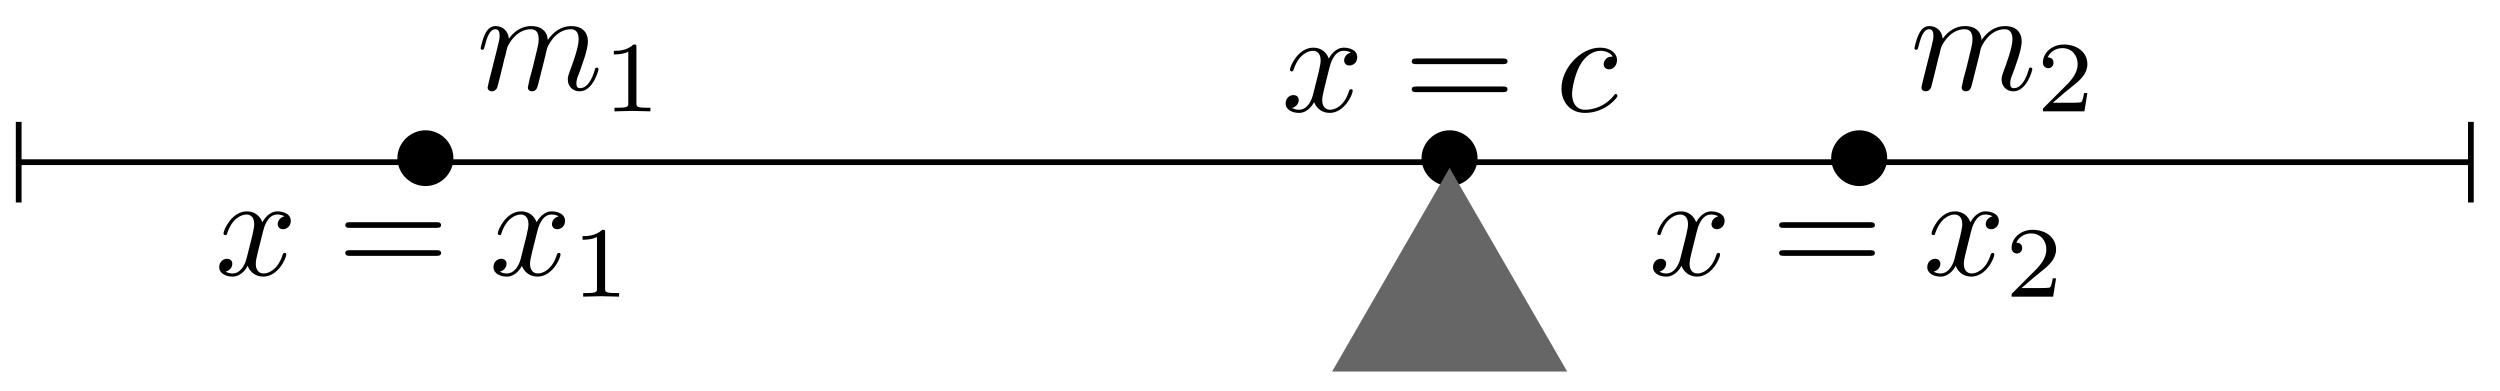
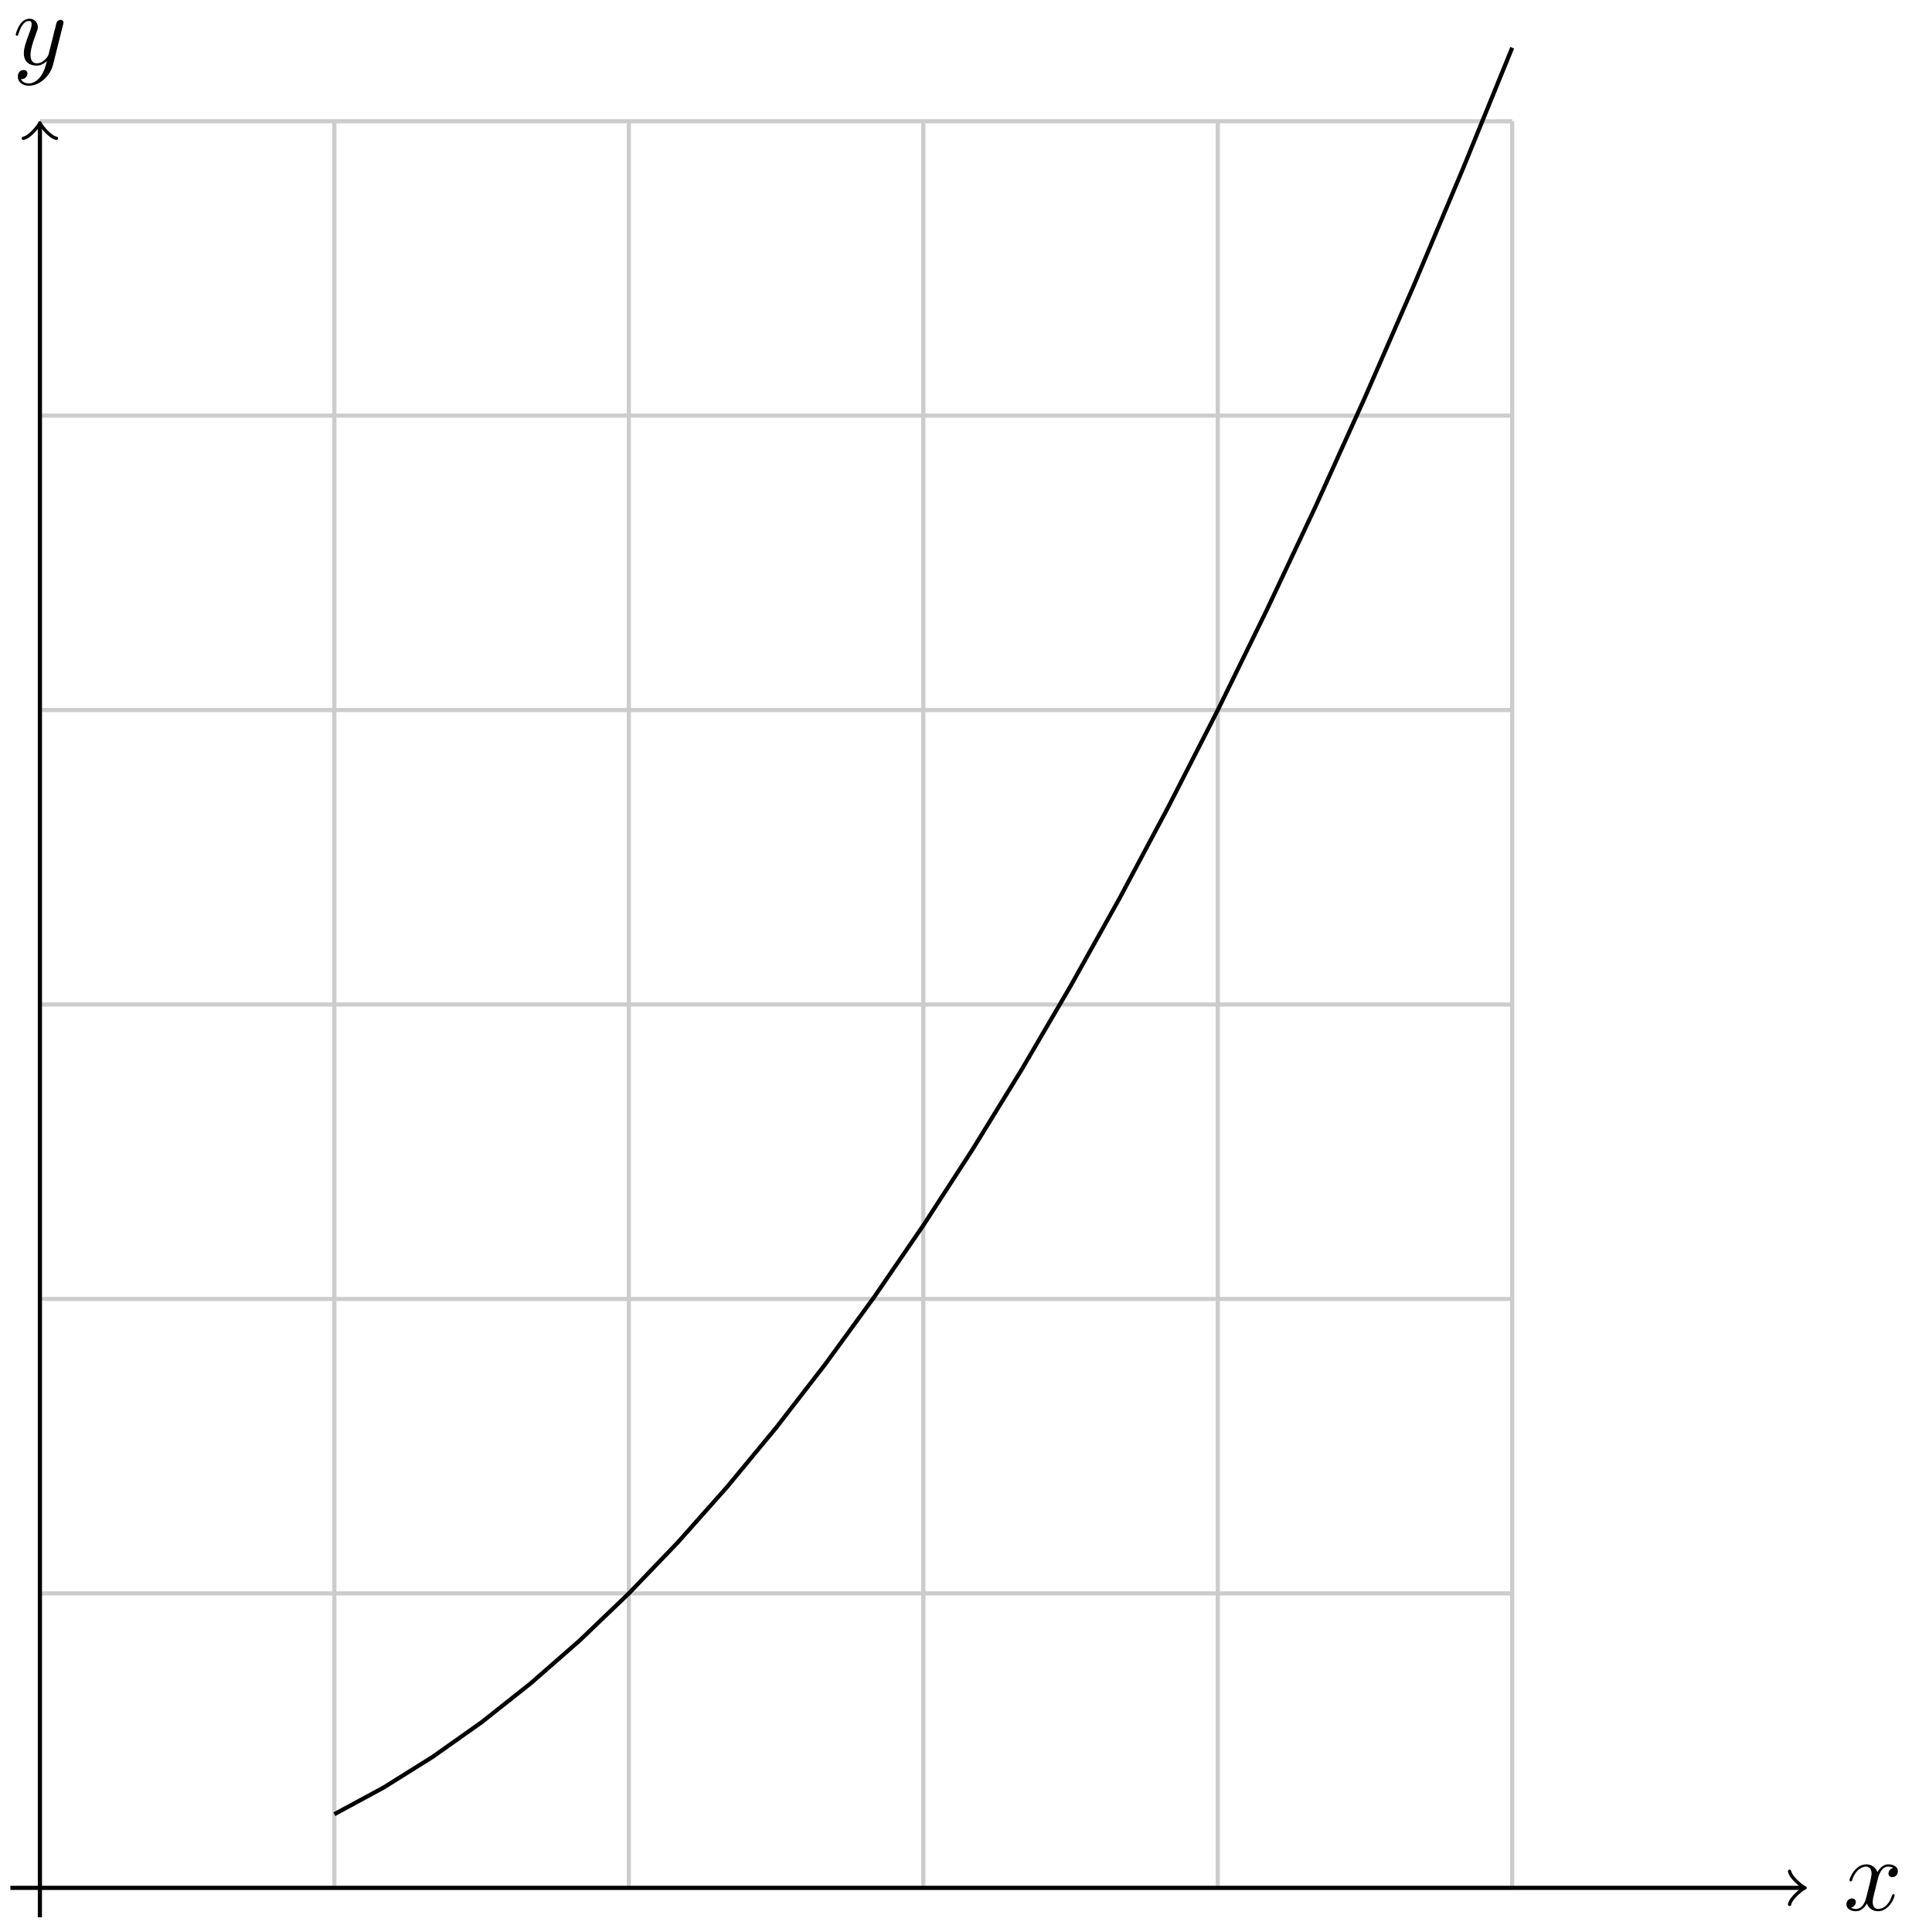
- <svg xmlns="http://www.w3.org/2000/svg" xmlns:xlink="http://www.w3.org/1999/xlink" width="173pt" height="27pt" viewBox="0 0 173 27" version="1.1">
+ <svg xmlns="http://www.w3.org/2000/svg" xmlns:xlink="http://www.w3.org/1999/xlink" width="184pt" height="186pt" viewBox="0 0 184 186" version="1.1">
  <defs>
    <g>
      <symbol overflow="visible" id="glyph0-0">
        <path style="stroke:none;" d="" />
      </symbol>
      <symbol overflow="visible" id="glyph0-1">
-         <path style="stroke:none;" d="M 4.422 -2.5 C 4.422 -3.562 3.531 -4.422 2.5 -4.422 C 1.422 -4.422 0.547 -3.531 0.547 -2.5 C 0.547 -1.438 1.422 -0.562 2.5 -0.562 C 3.531 -0.562 4.422 -1.422 4.422 -2.5 Z M 4.422 -2.5 " />
-       </symbol>
-       <symbol overflow="visible" id="glyph1-0">
-         <path style="stroke:none;" d="" />
-       </symbol>
-       <symbol overflow="visible" id="glyph1-1">
        <path style="stroke:none;" d="M 3.328 -3.016 C 3.391 -3.266 3.625 -4.188 4.312 -4.188 C 4.359 -4.188 4.609 -4.188 4.812 -4.062 C 4.531 -4 4.344 -3.766 4.344 -3.516 C 4.344 -3.359 4.453 -3.172 4.719 -3.172 C 4.938 -3.172 5.25 -3.344 5.25 -3.75 C 5.25 -4.266 4.672 -4.406 4.328 -4.406 C 3.75 -4.406 3.406 -3.875 3.281 -3.656 C 3.031 -4.312 2.5 -4.406 2.203 -4.406 C 1.172 -4.406 0.594 -3.125 0.594 -2.875 C 0.594 -2.766 0.703 -2.766 0.719 -2.766 C 0.797 -2.766 0.828 -2.797 0.844 -2.875 C 1.188 -3.938 1.844 -4.188 2.188 -4.188 C 2.375 -4.188 2.719 -4.094 2.719 -3.516 C 2.719 -3.203 2.547 -2.547 2.188 -1.141 C 2.031 -0.531 1.672 -0.109 1.234 -0.109 C 1.172 -0.109 0.953 -0.109 0.734 -0.234 C 0.984 -0.297 1.203 -0.5 1.203 -0.781 C 1.203 -1.047 0.984 -1.125 0.844 -1.125 C 0.531 -1.125 0.297 -0.875 0.297 -0.547 C 0.297 -0.094 0.781 0.109 1.219 0.109 C 1.891 0.109 2.25 -0.594 2.266 -0.641 C 2.391 -0.281 2.75 0.109 3.344 0.109 C 4.375 0.109 4.938 -1.172 4.938 -1.422 C 4.938 -1.531 4.859 -1.531 4.828 -1.531 C 4.734 -1.531 4.719 -1.484 4.688 -1.422 C 4.359 -0.344 3.688 -0.109 3.375 -0.109 C 2.984 -0.109 2.828 -0.422 2.828 -0.766 C 2.828 -0.984 2.875 -1.203 2.984 -1.641 Z M 3.328 -3.016 " />
      </symbol>
-       <symbol overflow="visible" id="glyph1-2">
-         <path style="stroke:none;" d="M 0.875 -0.594 C 0.844 -0.438 0.781 -0.203 0.781 -0.156 C 0.781 0.016 0.922 0.109 1.078 0.109 C 1.203 0.109 1.375 0.031 1.453 -0.172 C 1.453 -0.188 1.578 -0.656 1.641 -0.906 L 1.859 -1.797 C 1.906 -2.031 1.969 -2.25 2.031 -2.469 C 2.062 -2.641 2.141 -2.938 2.156 -2.969 C 2.297 -3.281 2.828 -4.188 3.781 -4.188 C 4.234 -4.188 4.312 -3.812 4.312 -3.484 C 4.312 -3.234 4.25 -2.953 4.172 -2.656 L 3.891 -1.5 L 3.688 -0.75 C 3.656 -0.547 3.562 -0.203 3.562 -0.156 C 3.562 0.016 3.703 0.109 3.844 0.109 C 4.156 0.109 4.219 -0.141 4.297 -0.453 C 4.438 -1.016 4.812 -2.469 4.891 -2.859 C 4.922 -2.984 5.453 -4.188 6.547 -4.188 C 6.969 -4.188 7.078 -3.844 7.078 -3.484 C 7.078 -2.922 6.656 -1.781 6.453 -1.25 C 6.375 -1.016 6.328 -0.906 6.328 -0.703 C 6.328 -0.234 6.672 0.109 7.141 0.109 C 8.078 0.109 8.453 -1.344 8.453 -1.422 C 8.453 -1.531 8.359 -1.531 8.328 -1.531 C 8.234 -1.531 8.234 -1.5 8.188 -1.344 C 8.031 -0.812 7.719 -0.109 7.172 -0.109 C 7 -0.109 6.922 -0.203 6.922 -0.438 C 6.922 -0.688 7.016 -0.922 7.109 -1.141 C 7.297 -1.672 7.719 -2.766 7.719 -3.344 C 7.719 -3.984 7.312 -4.406 6.562 -4.406 C 5.828 -4.406 5.312 -3.969 4.938 -3.438 C 4.938 -3.562 4.906 -3.906 4.625 -4.141 C 4.375 -4.359 4.062 -4.406 3.812 -4.406 C 2.906 -4.406 2.422 -3.766 2.25 -3.531 C 2.203 -4.109 1.781 -4.406 1.328 -4.406 C 0.875 -4.406 0.688 -4.016 0.594 -3.844 C 0.422 -3.484 0.297 -2.906 0.297 -2.875 C 0.297 -2.766 0.391 -2.766 0.406 -2.766 C 0.516 -2.766 0.516 -2.781 0.578 -3 C 0.75 -3.703 0.953 -4.188 1.312 -4.188 C 1.469 -4.188 1.609 -4.109 1.609 -3.734 C 1.609 -3.516 1.578 -3.406 1.453 -2.891 Z M 0.875 -0.594 " />
-       </symbol>
-       <symbol overflow="visible" id="glyph1-3">
-         <path style="stroke:none;" d="M 3.953 -3.781 C 3.781 -3.781 3.656 -3.781 3.516 -3.656 C 3.344 -3.5 3.328 -3.328 3.328 -3.266 C 3.328 -3.016 3.516 -2.906 3.703 -2.906 C 3.984 -2.906 4.25 -3.156 4.25 -3.547 C 4.25 -4.031 3.781 -4.406 3.078 -4.406 C 1.734 -4.406 0.406 -2.984 0.406 -1.578 C 0.406 -0.672 0.984 0.109 2.031 0.109 C 3.453 0.109 4.281 -0.953 4.281 -1.062 C 4.281 -1.125 4.234 -1.203 4.172 -1.203 C 4.109 -1.203 4.094 -1.172 4.031 -1.094 C 3.25 -0.109 2.156 -0.109 2.047 -0.109 C 1.422 -0.109 1.141 -0.594 1.141 -1.203 C 1.141 -1.609 1.344 -2.578 1.688 -3.188 C 2 -3.766 2.547 -4.188 3.094 -4.188 C 3.422 -4.188 3.812 -4.062 3.953 -3.781 Z M 3.953 -3.781 " />
-       </symbol>
-       <symbol overflow="visible" id="glyph2-0">
-         <path style="stroke:none;" d="" />
-       </symbol>
-       <symbol overflow="visible" id="glyph2-1">
-         <path style="stroke:none;" d="M 6.844 -3.266 C 7 -3.266 7.188 -3.266 7.188 -3.453 C 7.188 -3.656 7 -3.656 6.859 -3.656 L 0.891 -3.656 C 0.75 -3.656 0.562 -3.656 0.562 -3.453 C 0.562 -3.266 0.75 -3.266 0.891 -3.266 Z M 6.859 -1.328 C 7 -1.328 7.188 -1.328 7.188 -1.531 C 7.188 -1.719 7 -1.719 6.844 -1.719 L 0.891 -1.719 C 0.75 -1.719 0.562 -1.719 0.562 -1.531 C 0.562 -1.328 0.75 -1.328 0.891 -1.328 Z M 6.859 -1.328 " />
-       </symbol>
-       <symbol overflow="visible" id="glyph3-0">
-         <path style="stroke:none;" d="" />
-       </symbol>
-       <symbol overflow="visible" id="glyph3-1">
-         <path style="stroke:none;" d="M 2.328 -4.438 C 2.328 -4.625 2.328 -4.625 2.125 -4.625 C 1.672 -4.188 1.047 -4.188 0.766 -4.188 L 0.766 -3.938 C 0.922 -3.938 1.391 -3.938 1.766 -4.125 L 1.766 -0.578 C 1.766 -0.344 1.766 -0.25 1.078 -0.25 L 0.812 -0.25 L 0.812 0 C 0.938 0 1.797 -0.031 2.047 -0.031 C 2.266 -0.031 3.141 0 3.297 0 L 3.297 -0.25 L 3.031 -0.25 C 2.328 -0.25 2.328 -0.344 2.328 -0.578 Z M 2.328 -4.438 " />
-       </symbol>
-       <symbol overflow="visible" id="glyph3-2">
-         <path style="stroke:none;" d="M 3.516 -1.266 L 3.281 -1.266 C 3.266 -1.109 3.188 -0.703 3.094 -0.641 C 3.047 -0.594 2.516 -0.594 2.406 -0.594 L 1.125 -0.594 C 1.859 -1.234 2.109 -1.438 2.516 -1.766 C 3.031 -2.172 3.516 -2.609 3.516 -3.266 C 3.516 -4.109 2.781 -4.625 1.891 -4.625 C 1.031 -4.625 0.438 -4.016 0.438 -3.375 C 0.438 -3.031 0.734 -2.984 0.812 -2.984 C 0.969 -2.984 1.172 -3.109 1.172 -3.359 C 1.172 -3.484 1.125 -3.734 0.766 -3.734 C 0.984 -4.219 1.453 -4.375 1.781 -4.375 C 2.484 -4.375 2.844 -3.828 2.844 -3.266 C 2.844 -2.656 2.406 -2.188 2.188 -1.938 L 0.516 -0.266 C 0.438 -0.203 0.438 -0.188 0.438 0 L 3.312 0 Z M 3.516 -1.266 " />
+       <symbol overflow="visible" id="glyph0-2">
+         <path style="stroke:none;" d="M 4.844 -3.797 C 4.891 -3.938 4.891 -3.953 4.891 -4.031 C 4.891 -4.203 4.75 -4.297 4.594 -4.297 C 4.5 -4.297 4.344 -4.234 4.25 -4.094 C 4.234 -4.031 4.141 -3.734 4.109 -3.547 C 4.031 -3.297 3.969 -3.016 3.906 -2.75 L 3.453 -0.953 C 3.422 -0.812 2.984 -0.109 2.328 -0.109 C 1.828 -0.109 1.719 -0.547 1.719 -0.922 C 1.719 -1.375 1.891 -2 2.219 -2.875 C 2.375 -3.281 2.422 -3.391 2.422 -3.594 C 2.422 -4.031 2.109 -4.406 1.609 -4.406 C 0.656 -4.406 0.297 -2.953 0.297 -2.875 C 0.297 -2.766 0.391 -2.766 0.406 -2.766 C 0.516 -2.766 0.516 -2.797 0.562 -2.953 C 0.844 -3.891 1.234 -4.188 1.578 -4.188 C 1.656 -4.188 1.828 -4.188 1.828 -3.875 C 1.828 -3.625 1.719 -3.359 1.656 -3.172 C 1.25 -2.109 1.078 -1.547 1.078 -1.078 C 1.078 -0.188 1.703 0.109 2.297 0.109 C 2.688 0.109 3.016 -0.062 3.297 -0.344 C 3.172 0.172 3.047 0.672 2.656 1.203 C 2.391 1.531 2.016 1.828 1.562 1.828 C 1.422 1.828 0.969 1.797 0.797 1.406 C 0.953 1.406 1.094 1.406 1.219 1.281 C 1.328 1.203 1.422 1.062 1.422 0.875 C 1.422 0.562 1.156 0.531 1.062 0.531 C 0.828 0.531 0.5 0.688 0.5 1.172 C 0.5 1.672 0.938 2.047 1.562 2.047 C 2.578 2.047 3.609 1.141 3.891 0.016 Z M 4.844 -3.797 " />
      </symbol>
    </g>
  </defs>
  <g id="surface1">
-     <path style="fill:none;stroke-width:0.399;stroke-linecap:butt;stroke-linejoin:miter;stroke:rgb(0%,0%,0%);stroke-opacity:1;stroke-miterlimit:10;" d="M -56.395 0.001 L 113.089 0.001 " transform="matrix(1.00005,0,0,-1.00005,57.79199,11.22391)" />
-     <path style="fill:none;stroke-width:0.399;stroke-linecap:square;stroke-linejoin:miter;stroke:rgb(0%,0%,0%);stroke-opacity:1;stroke-miterlimit:10;" d="M 0.101 -2.591 L 0.101 2.588 " transform="matrix(-1.00005,0,0,1.00005,1.39443,11.22391)" />
-     <path style="fill:none;stroke-width:0.399;stroke-linecap:square;stroke-linejoin:miter;stroke:rgb(0%,0%,0%);stroke-opacity:1;stroke-miterlimit:10;" d="M 0.098 -2.588 L 0.098 2.591 " transform="matrix(1.00005,0,0,-1.00005,170.886,11.22391)" />
+     <path style="fill:none;stroke-width:0.399;stroke-linecap:butt;stroke-linejoin:miter;stroke:rgb(79.999%,79.999%,79.999%);stroke-opacity:1;stroke-miterlimit:10;" d="M 0.001 -0.002 L 141.735 -0.002 M 0.001 28.345 L 141.735 28.345 M 0.001 56.693 L 141.735 56.693 M 0.001 85.04 L 141.735 85.04 M 0.001 113.387 L 141.735 113.387 M 0.001 141.734 L 141.735 141.734 M 0.001 170.069 L 141.735 170.069 M 0.001 -0.002 L 0.001 170.081 M 28.346 -0.002 L 28.346 170.081 M 56.695 -0.002 L 56.695 170.081 M 85.041 -0.002 L 85.041 170.081 M 113.386 -0.002 L 113.386 170.081 M 141.724 -0.002 L 141.724 170.081 " transform="matrix(1.00008,0,0,-1.00002,3.839107,181.7484)" />
+     <path style="fill:none;stroke-width:0.399;stroke-linecap:butt;stroke-linejoin:miter;stroke:rgb(0%,0%,0%);stroke-opacity:1;stroke-miterlimit:10;" d="M -2.835 -0.002 L 169.624 -0.002 " transform="matrix(1.00008,0,0,-1.00002,3.839107,181.7484)" />
+     <path style="fill:none;stroke-width:0.319;stroke-linecap:round;stroke-linejoin:round;stroke:rgb(0%,0%,0%);stroke-opacity:1;stroke-miterlimit:10;" d="M -1.194 1.592 C -1.096 0.994 0.001 0.1 0.298 -0.002 C 0.001 -0.099 -1.096 -0.998 -1.194 -1.595 " transform="matrix(1.00008,0,0,-1.00002,173.4752,181.7484)" />
    <g style="fill:rgb(0%,0%,0%);fill-opacity:1;">
-       <use xlink:href="#glyph0-1" x="26.953" y="13.438" />
+       <use xlink:href="#glyph0-1" x="177.454" y="183.893" />
    </g>
+     <path style="fill:none;stroke-width:0.399;stroke-linecap:butt;stroke-linejoin:miter;stroke:rgb(0%,0%,0%);stroke-opacity:1;stroke-miterlimit:10;" d="M 0.001 -2.834 L 0.001 169.624 " transform="matrix(1.00008,0,0,-1.00002,3.839107,181.7484)" />
+     <path style="fill:none;stroke-width:0.319;stroke-linecap:round;stroke-linejoin:round;stroke:rgb(0%,0%,0%);stroke-opacity:1;stroke-miterlimit:10;" d="M -1.194 1.593 C -1.096 0.995 0.001 0.101 0.298 -0.001 C 0.001 -0.098 -1.096 -0.997 -1.194 -1.594 " transform="matrix(0,-1.00002,-1.00008,0,3.839107,12.12241)" />
    <g style="fill:rgb(0%,0%,0%);fill-opacity:1;">
-       <use xlink:href="#glyph1-1" x="14.873" y="19.033" />
+       <use xlink:href="#glyph0-2" x="1.218" y="6.207" />
    </g>
-     <g style="fill:rgb(0%,0%,0%);fill-opacity:1;">
-       <use xlink:href="#glyph2-1" x="23.334" y="19.033" />
-     </g>
-     <g style="fill:rgb(0%,0%,0%);fill-opacity:1;">
-       <use xlink:href="#glyph1-1" x="33.851" y="19.033" />
-     </g>
-     <g style="fill:rgb(0%,0%,0%);fill-opacity:1;">
-       <use xlink:href="#glyph3-1" x="39.545" y="20.528" />
-     </g>
-     <g style="fill:rgb(0%,0%,0%);fill-opacity:1;">
-       <use xlink:href="#glyph1-2" x="32.964" y="6.21" />
-     </g>
-     <g style="fill:rgb(0%,0%,0%);fill-opacity:1;">
-       <use xlink:href="#glyph3-1" x="41.711" y="7.705" />
-     </g>
-     <g style="fill:rgb(0%,0%,0%);fill-opacity:1;">
-       <use xlink:href="#glyph0-1" x="126.171" y="13.438" />
-     </g>
-     <g style="fill:rgb(0%,0%,0%);fill-opacity:1;">
-       <use xlink:href="#glyph1-1" x="114.092" y="19.033" />
-     </g>
-     <g style="fill:rgb(0%,0%,0%);fill-opacity:1;">
-       <use xlink:href="#glyph2-1" x="122.553" y="19.033" />
-     </g>
-     <g style="fill:rgb(0%,0%,0%);fill-opacity:1;">
-       <use xlink:href="#glyph1-1" x="133.07" y="19.033" />
-     </g>
-     <g style="fill:rgb(0%,0%,0%);fill-opacity:1;">
-       <use xlink:href="#glyph3-2" x="138.764" y="20.528" />
-     </g>
-     <g style="fill:rgb(0%,0%,0%);fill-opacity:1;">
-       <use xlink:href="#glyph1-2" x="132.183" y="6.21" />
-     </g>
-     <g style="fill:rgb(0%,0%,0%);fill-opacity:1;">
-       <use xlink:href="#glyph3-2" x="140.93" y="7.705" />
-     </g>
-     <g style="fill:rgb(0%,0%,0%);fill-opacity:1;">
-       <use xlink:href="#glyph0-1" x="97.824" y="13.438" />
-     </g>
-     <g style="fill:rgb(0%,0%,0%);fill-opacity:1;">
-       <use xlink:href="#glyph1-1" x="88.67" y="7.704" />
-     </g>
-     <g style="fill:rgb(0%,0%,0%);fill-opacity:1;">
-       <use xlink:href="#glyph2-1" x="97.131" y="7.704" />
-     </g>
-     <g style="fill:rgb(0%,0%,0%);fill-opacity:1;">
-       <use xlink:href="#glyph1-3" x="107.647" y="7.704" />
-     </g>
-     <path style=" stroke:none;fill-rule:nonzero;fill:rgb(39.999%,39.999%,39.999%);fill-opacity:1;" d="M 100.312 11.621 L 92.18 25.711 L 108.449 25.711 Z M 100.312 11.621 " />
+     <path style="fill:none;stroke-width:0.399;stroke-linecap:butt;stroke-linejoin:miter;stroke:rgb(0%,0%,0%);stroke-opacity:1;stroke-miterlimit:10;" d="M 28.346 7.088 L 33.072 9.647 L 37.795 12.6 L 42.521 15.943 L 47.243 19.685 L 51.969 23.818 L 56.692 28.345 L 61.418 33.267 L 66.14 38.58 L 70.866 44.29 L 75.588 50.392 L 80.315 56.884 L 85.037 63.774 L 89.763 71.059 L 94.485 78.735 L 99.208 86.805 L 103.934 95.27 L 108.656 104.125 L 113.382 113.375 L 118.105 123.023 L 122.831 133.058 L 127.553 143.492 L 132.279 154.32 L 137.001 165.538 L 141.728 177.151 " transform="matrix(1.00008,0,0,-1.00002,3.839107,181.7484)" />
  </g>
</svg>
